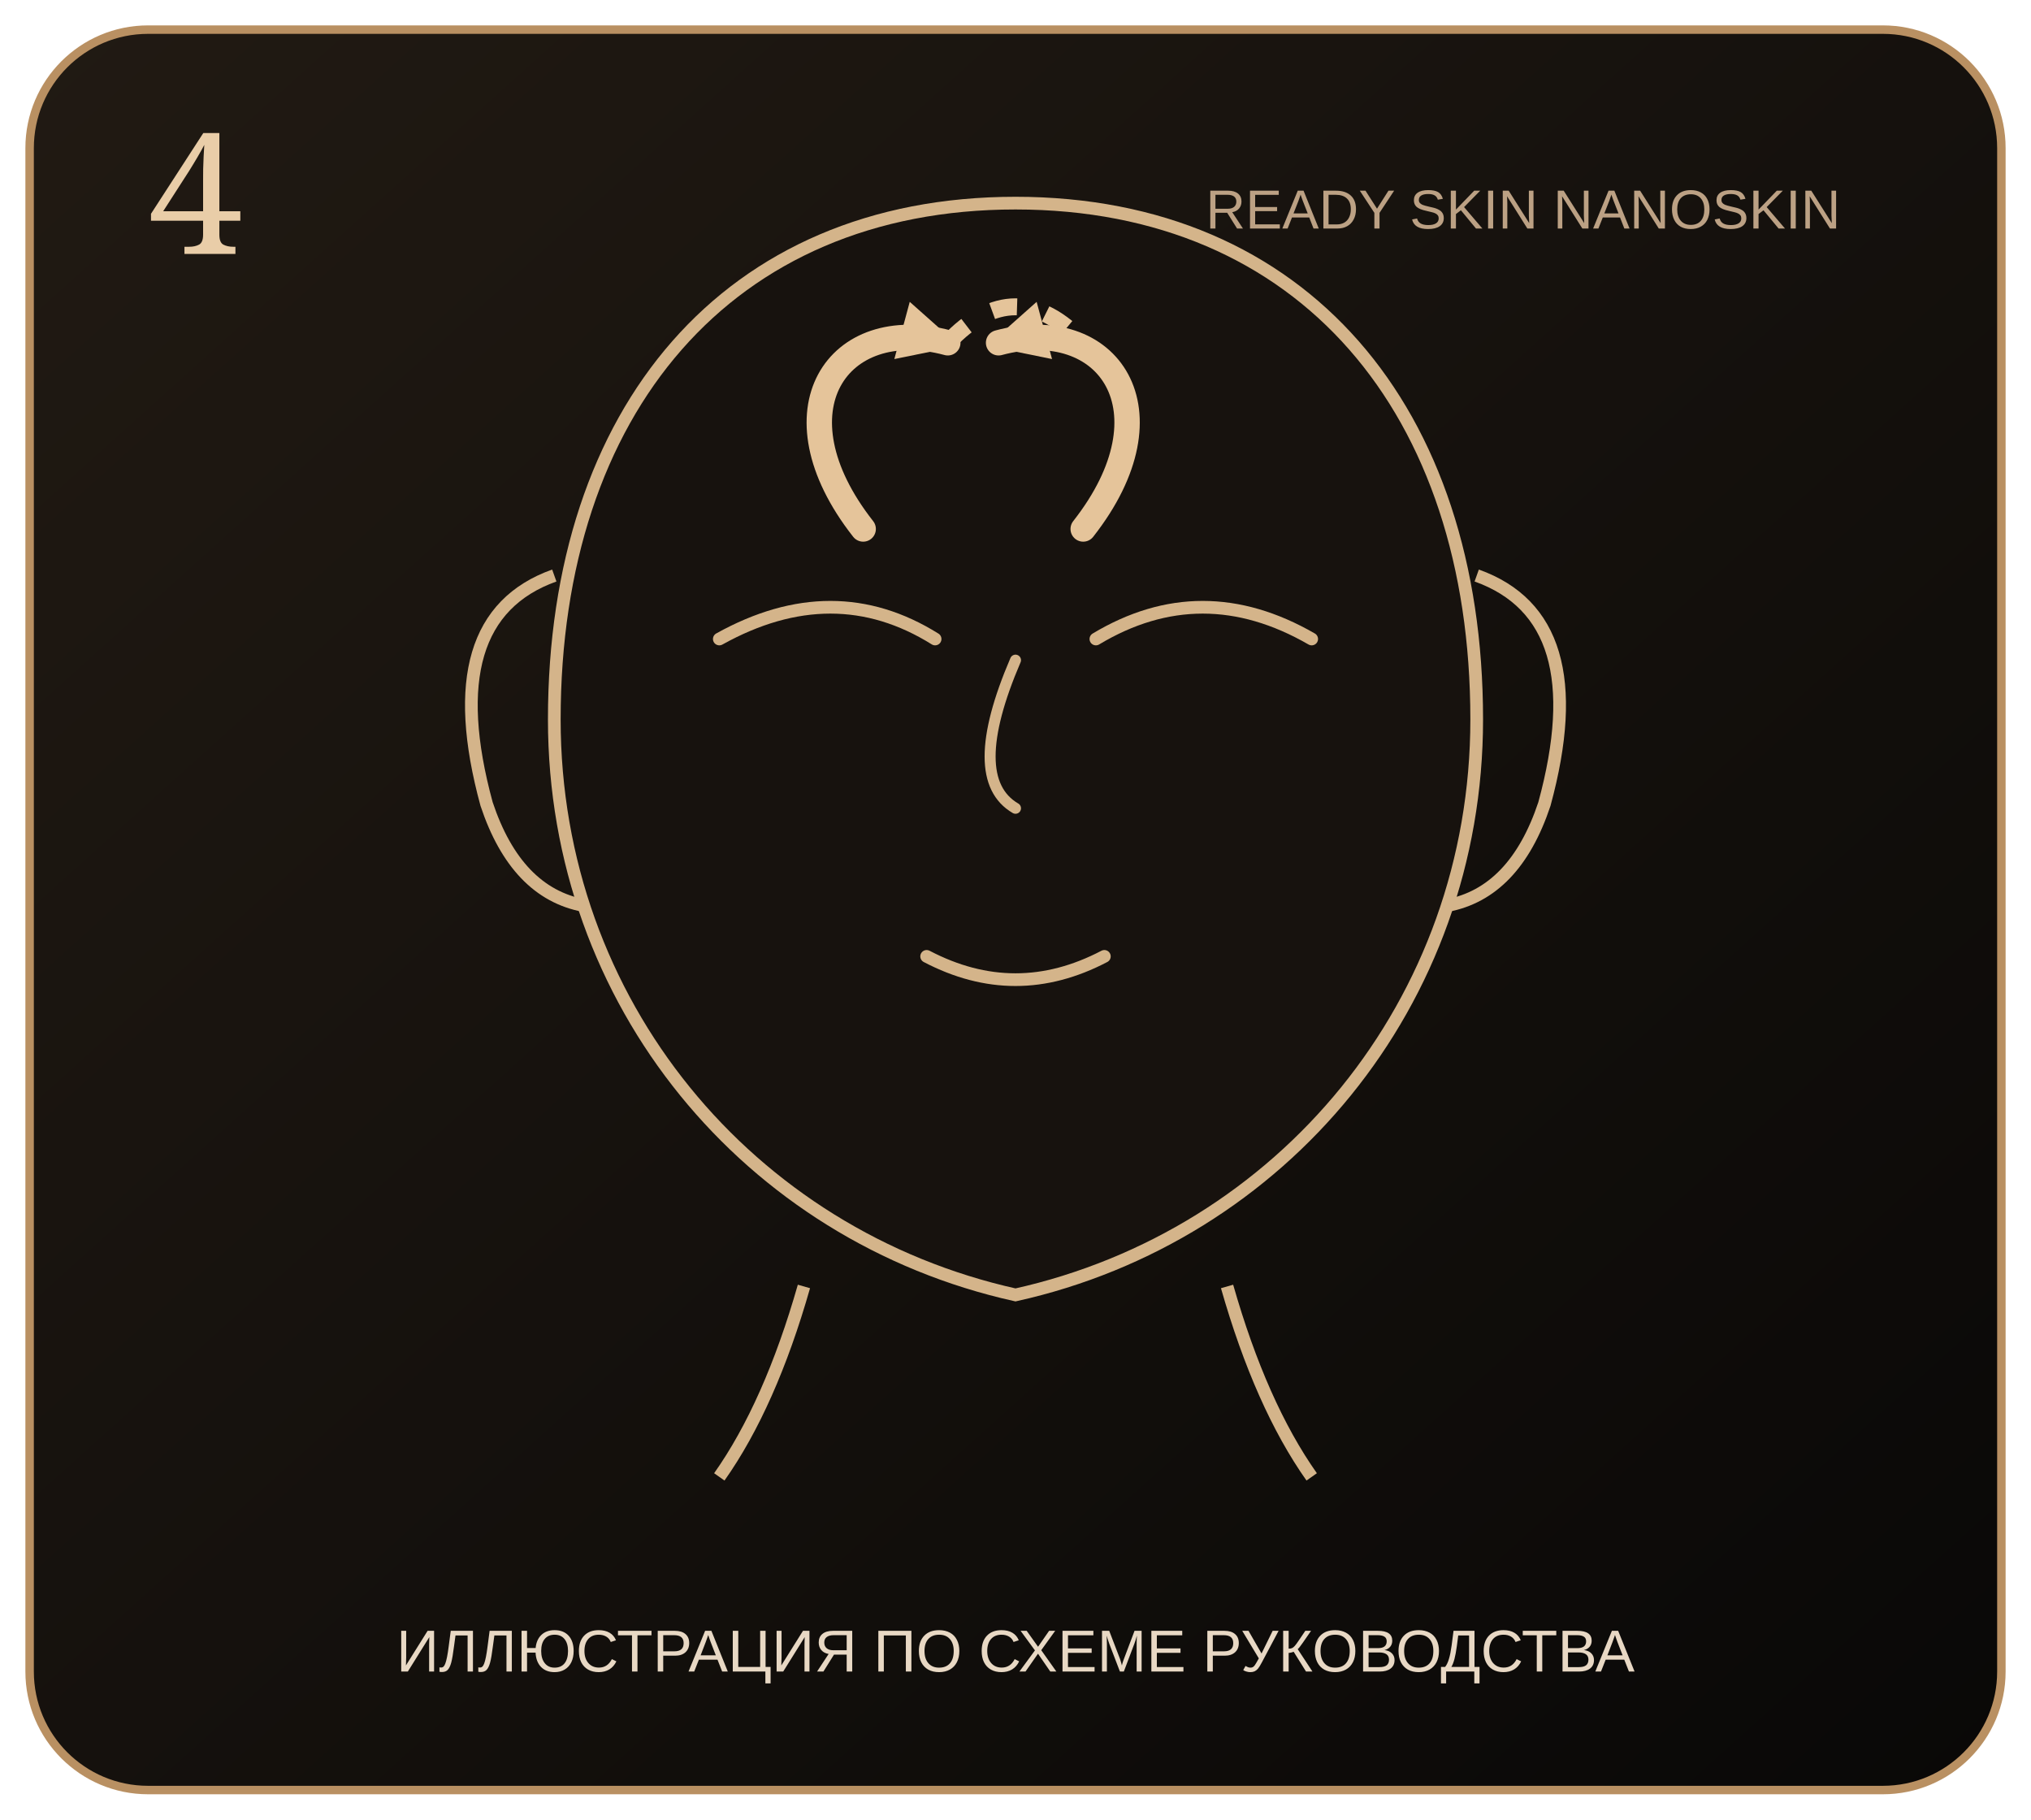
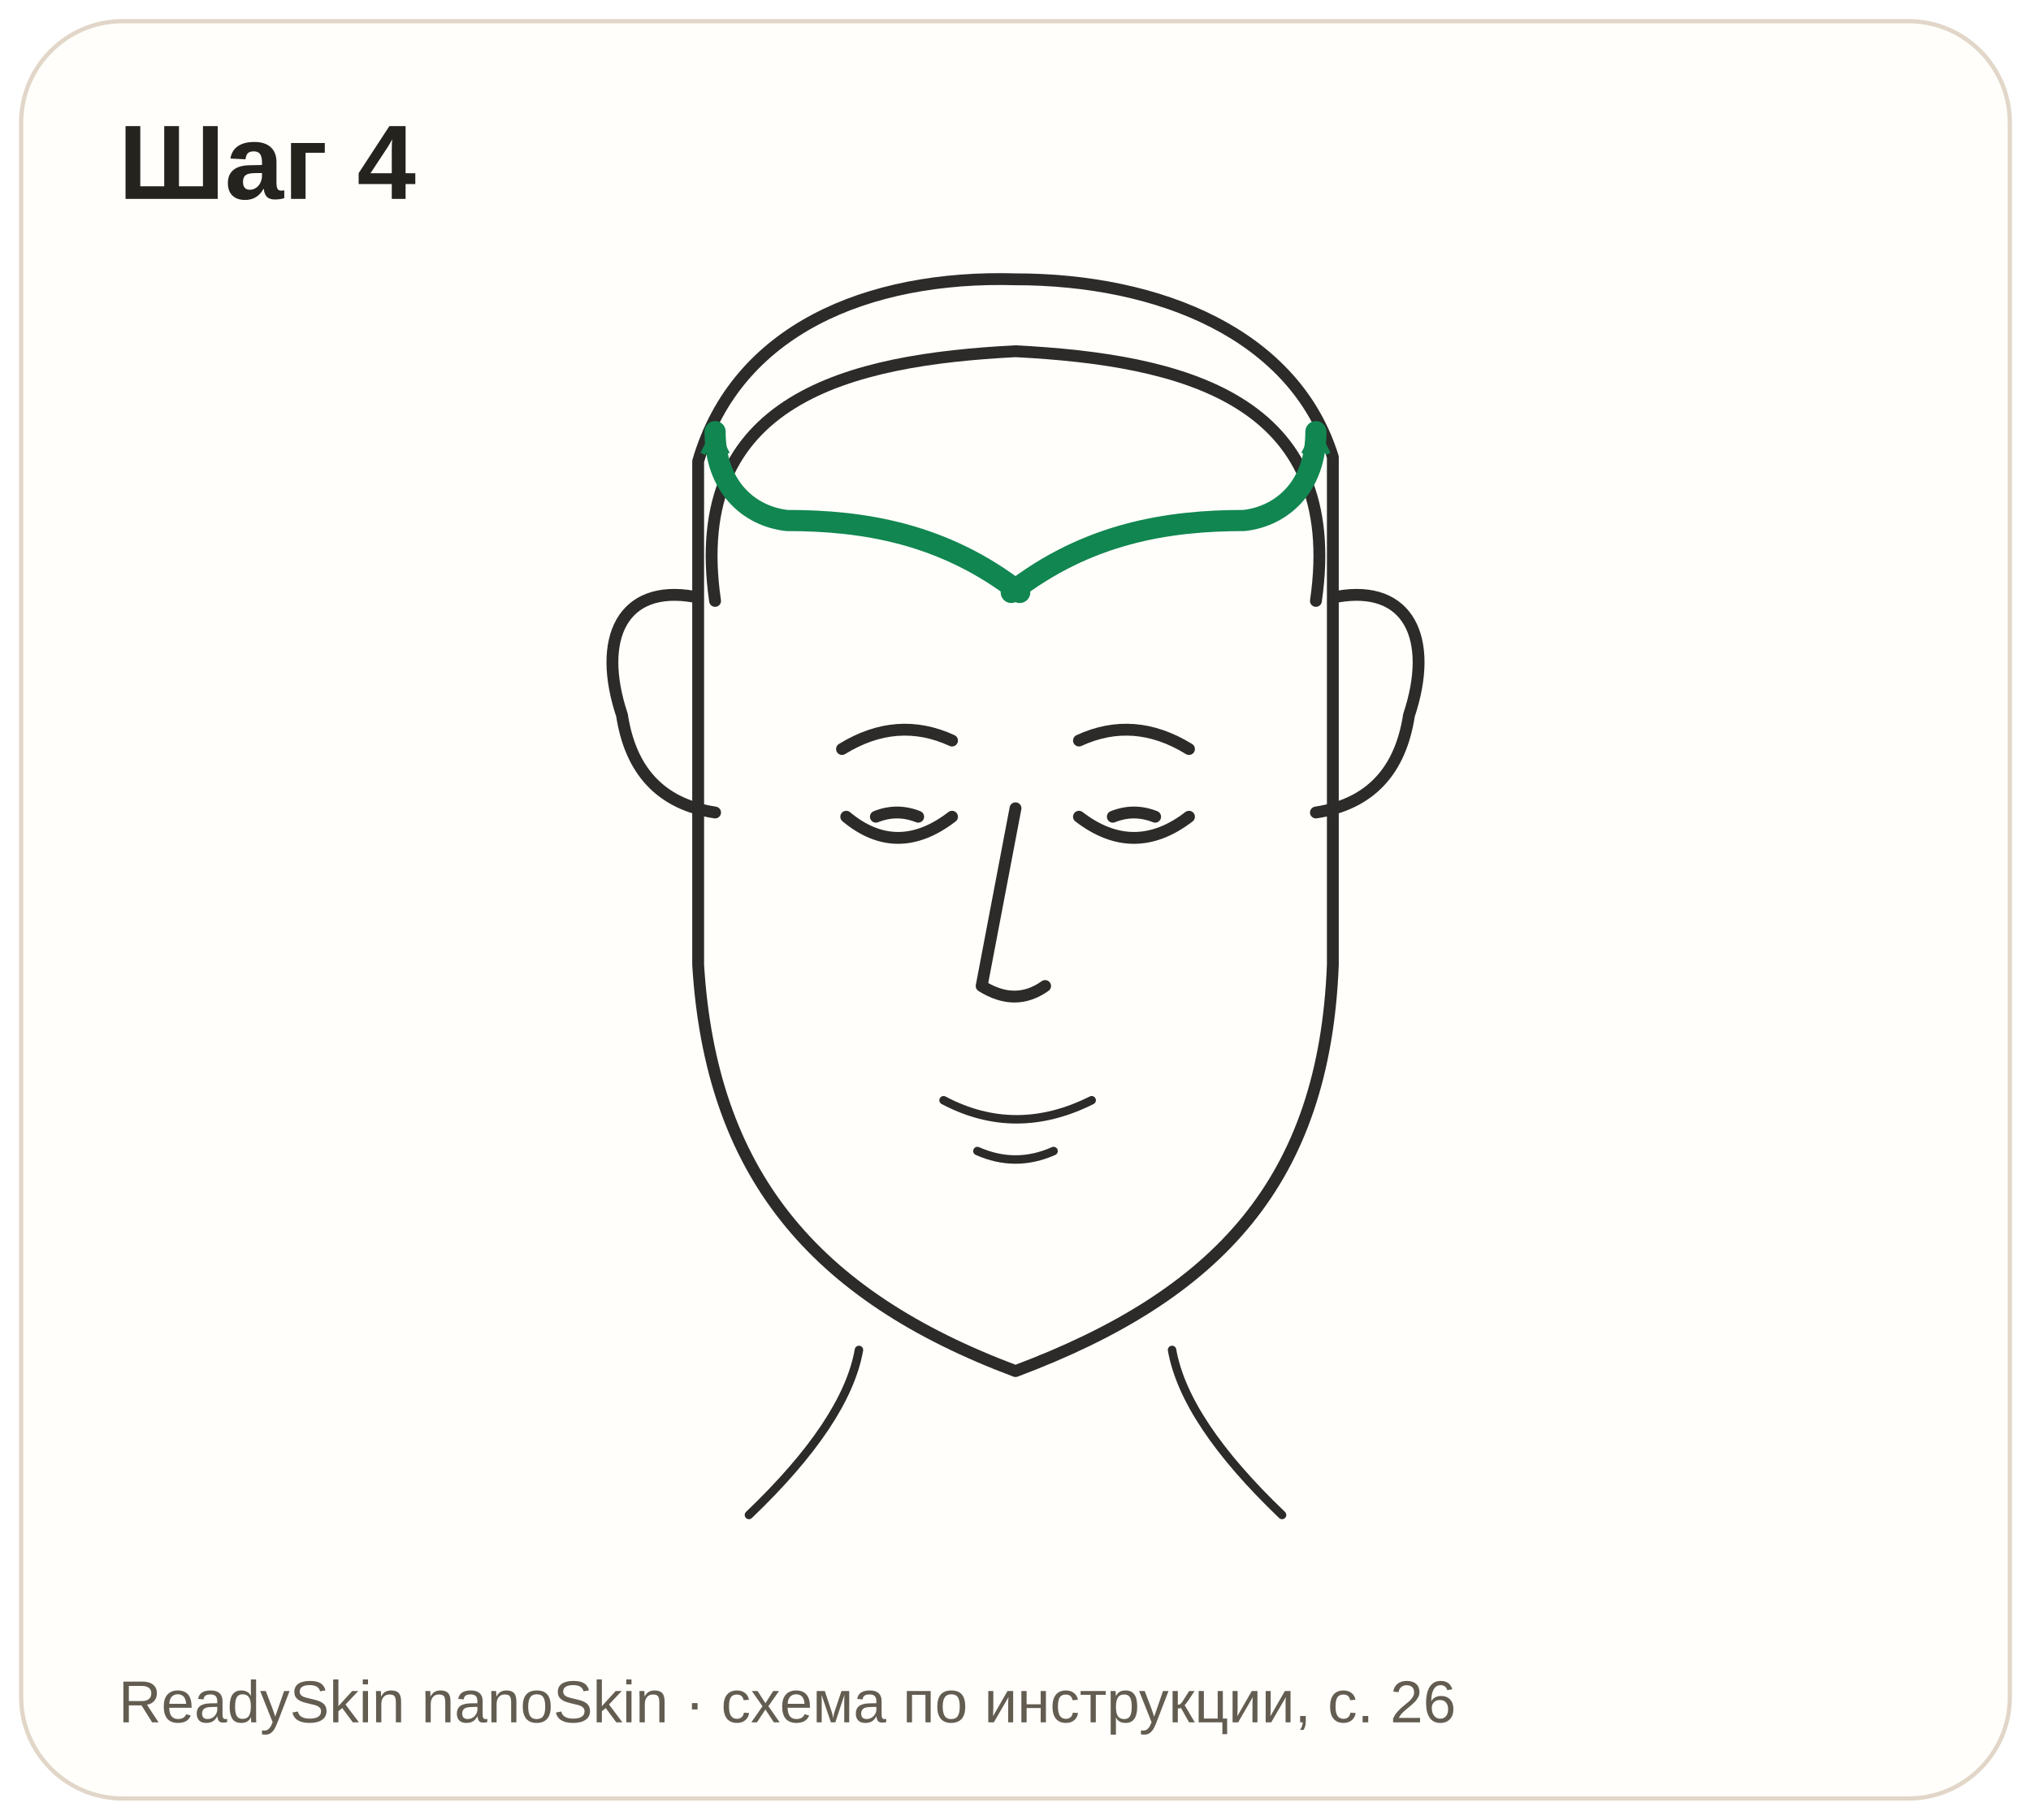
- <svg xmlns="http://www.w3.org/2000/svg" width="480" height="430" viewBox="0 0 480 430">
+ <svg xmlns="http://www.w3.org/2000/svg" width="480" height="430" viewBox="0 0 480 430" role="img" aria-label="Шаг 4: Ото лба к линии роста волос">
  <defs>
-     <linearGradient id="bg" x1="0" y1="0" x2="1" y2="1">
-       <stop stop-color="#211a13" />
-       <stop offset="1" stop-color="#090807" />
-     </linearGradient>
-     <linearGradient id="gold" x1="0" y1="0" x2="1" y2="1">
-       <stop stop-color="#f1d9b4" />
-       <stop offset="1" stop-color="#ad8254" />
-     </linearGradient>
-     <marker id="arr" viewBox="0 0 10 10" refX="8" refY="5" markerWidth="14" markerHeight="14" markerUnits="userSpaceOnUse" orient="auto-start-reverse">
-       <path d="M0 0 L10 5 L0 10 z" fill="#e5c49a" />
+     <marker id="ar" viewBox="0 0 12 12" refX="10" refY="6" markerWidth="7" markerHeight="7" markerUnits="userSpaceOnUse" orient="auto-start-reverse">
+       <path d="M1 1 L11 6 L1 11" fill="none" stroke="#118651" stroke-width="2" />
    </marker>
  </defs>
-   <rect x="7" y="7" width="466" height="416" rx="28" fill="url(#bg)" stroke="#b99062" stroke-width="2" />
-   <text x="35" y="60" fill="#e9cda8" font-family="Georgia,serif" font-size="40">4</text>
-   <text x="435" y="54" text-anchor="end" fill="#bca184" font-family="Arial,sans-serif" font-size="13">READY SKIN NANOSKIN</text>
-   <g transform="translate(40 6)">
-     <path d="M200 42 C132 42 91 91 91 164 C91 231 137 286 200 300 C263 286 309 231 309 164 C309 91 268 42 200 42Z" fill="#17120e" stroke="#d4b48a" stroke-width="3" />
-     <path d="M130 145 Q157 130 181 145 M219 145 Q244 130 270 145" fill="none" stroke="#d4b48a" stroke-width="3" stroke-linecap="round" />
-     <path d="M200 150 Q188 178 200 185" fill="none" stroke="#d4b48a" stroke-width="2.6" stroke-linecap="round" />
-     <path d="M179 220 Q200 231 221 220" fill="none" stroke="#d4b48a" stroke-width="3" stroke-linecap="round" />
-     <path d="M91 130 Q63 140 75 184 Q82 205 98 208 M309 130 Q337 140 325 184 Q318 205 302 208" fill="none" stroke="#d4b48a" stroke-width="3" />
-     <path d="M150 298 Q142 326 130 343 M250 298 Q258 326 270 343" stroke="#d4b48a" stroke-width="3" fill="none" />
-     <path d="M164 119 C142 91 158 68 184 75" stroke="#e5c49a" stroke-width="6" fill="none" marker-end="url(#arr)" stroke-linecap="round" />
-     <path d="M216 119 C238 91 222 68 196 75" stroke="#e5c49a" stroke-width="6" fill="none" marker-end="url(#arr)" stroke-linecap="round" />
-     <path d="M184 75 Q200 58 216 75" stroke="#e5c49a" stroke-width="4" fill="none" stroke-dasharray="6 7" />
+   <rect x="5" y="5" width="470" height="420" rx="24" fill="#fffefa" stroke="#e1d6c8" />
+   <text x="28" y="47" font-family="Arial,sans-serif" font-size="25" font-weight="bold" fill="#25231e">Шаг 4</text>
+   <text x="28" y="407" font-family="Arial,sans-serif" font-size="14" fill="#635c51">ReadySkin nanoSkin · схема по инструкции, с. 26</text>
+   <g transform="translate(0 22)">
+     <g fill="none" stroke="#2c2b29" stroke-width="2.8" stroke-linecap="round" stroke-linejoin="round">
+       <path d="M165 87 C174 56 205 43 240 44 C274 44 306 57 315 86 L315 206 C313 257 288 284 240 302 C192 284 168 255 165 206 Z" />
+       <path d="M164 119 C147 116 141 129 147 147 C149 160 156 168 169 170 M316 119 C333 116 339 129 333 147 C331 160 324 168 311 170" />
+       <path d="M169 120 C162 72 201 63 240 61 C279 63 318 72 311 120" />
+       <path d="M199 155 Q212 147 225 153 M255 153 Q268 147 281 155" />
+       <path d="M200 171 Q212 181 225 171 M255 171 Q268 181 281 171" />
+       <path d="M207 171 Q212 169 217 171 M263 171 Q268 169 273 171" />
+       <path d="M240 169 L232 211 Q240 216 247 211" />
+       <path d="M223 238 Q240 247 258 238 M231 250 Q240 254 249 250" stroke-width="2" />
+       <path d="M203 297 Q200 314 177 336 M277 297 Q280 314 303 336" stroke-width="2" />
+     </g>
  </g>
-   <text x="240" y="395" text-anchor="middle" fill="#e8d8c4" font-family="Arial,sans-serif" font-size="14">ИЛЛЮСТРАЦИЯ ПО СХЕМЕ РУКОВОДСТВА</text>
+   <g transform="translate(0 22)" fill="none" stroke="#118651" stroke-width="5" stroke-linecap="round" stroke-linejoin="round" marker-end="url(#ar)">
+     <path d="M241 118 C223 104 204 101 186 101 C177 100 169 93 169 80" />
+     <path d="M239 118 C257 104 276 101 294 101 C303 100 311 93 311 80" />
+   </g>
</svg>
